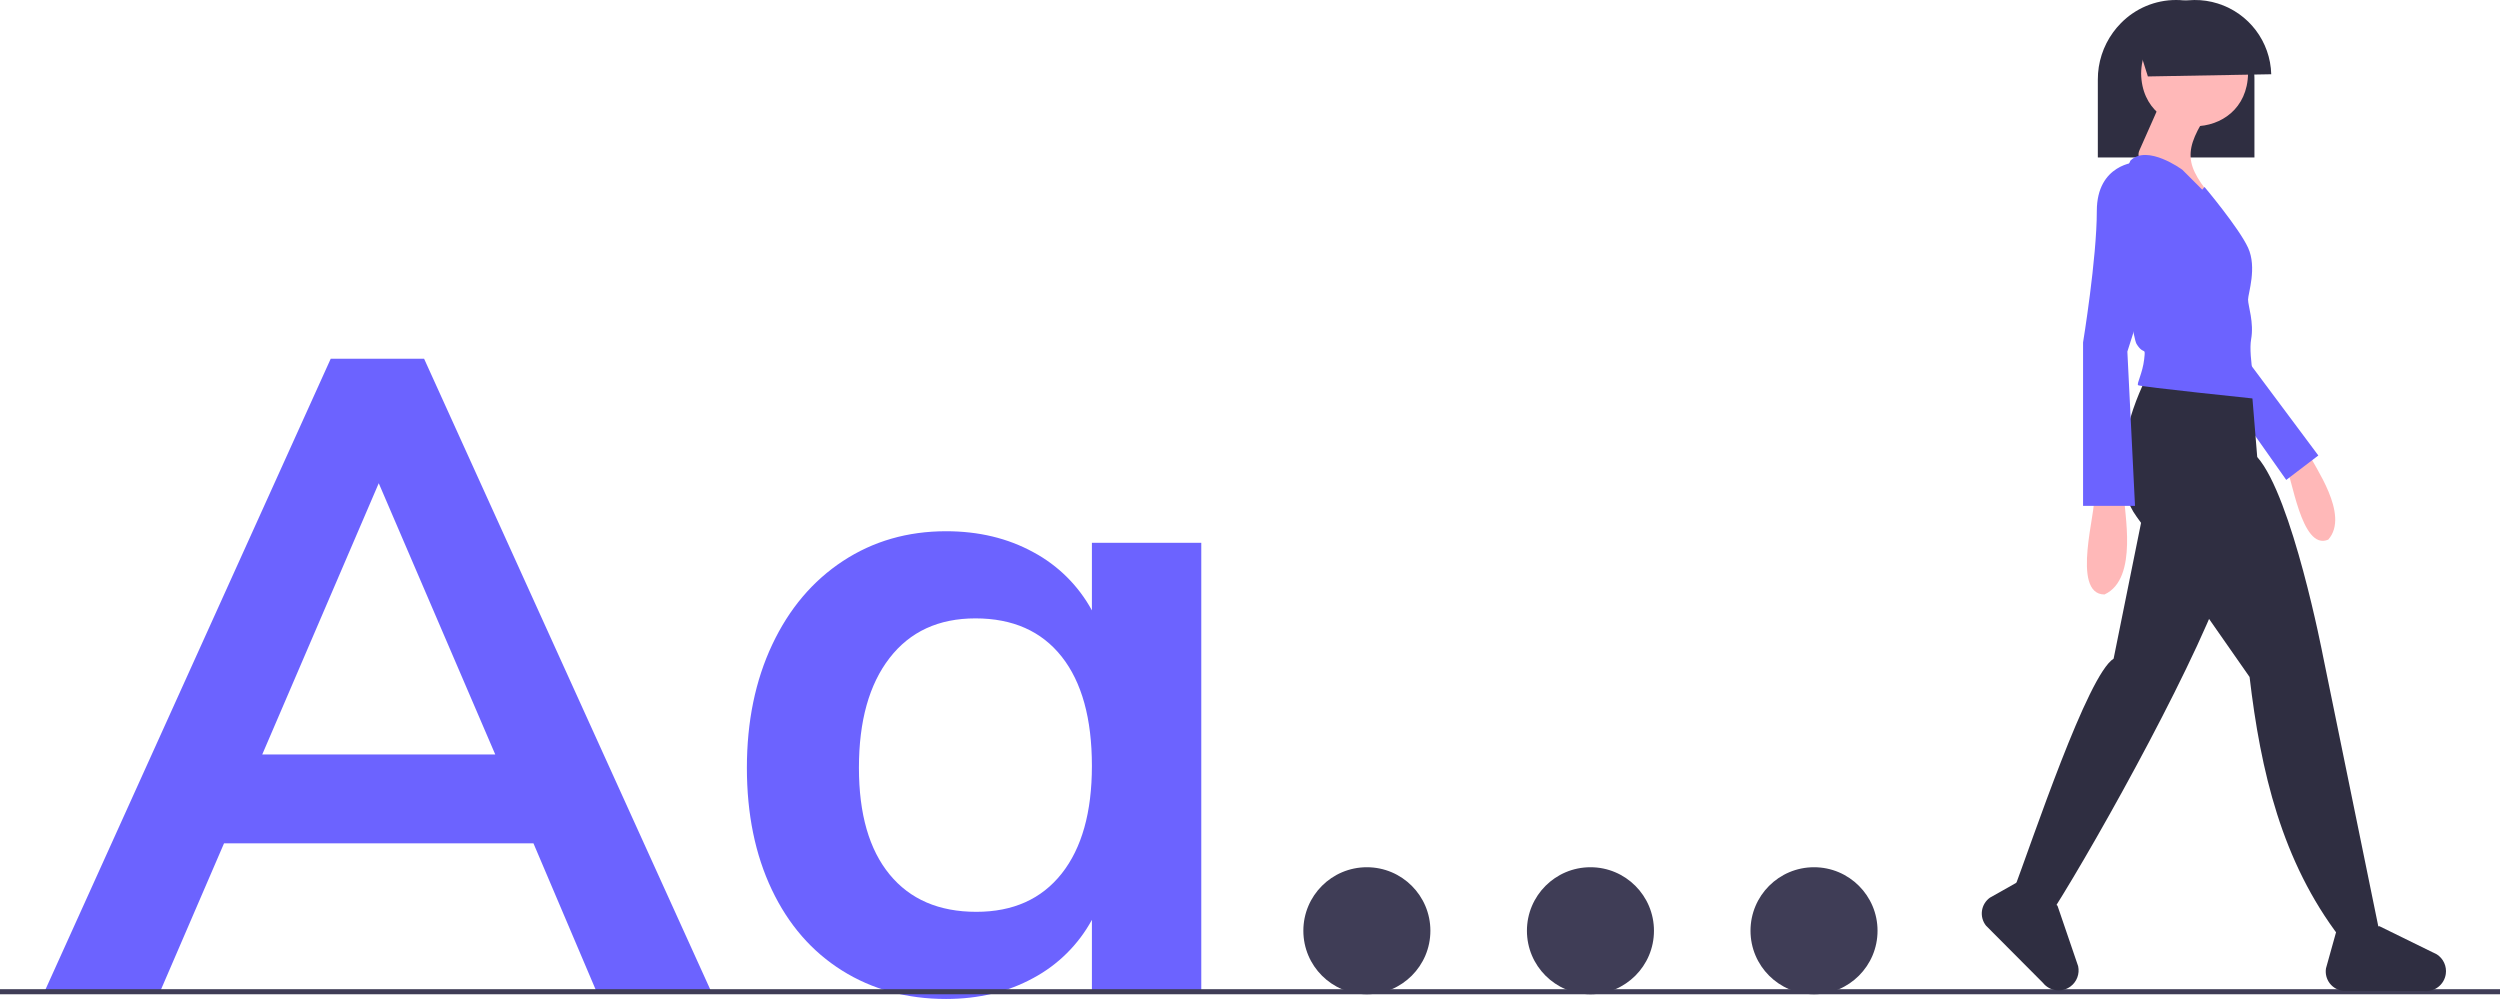
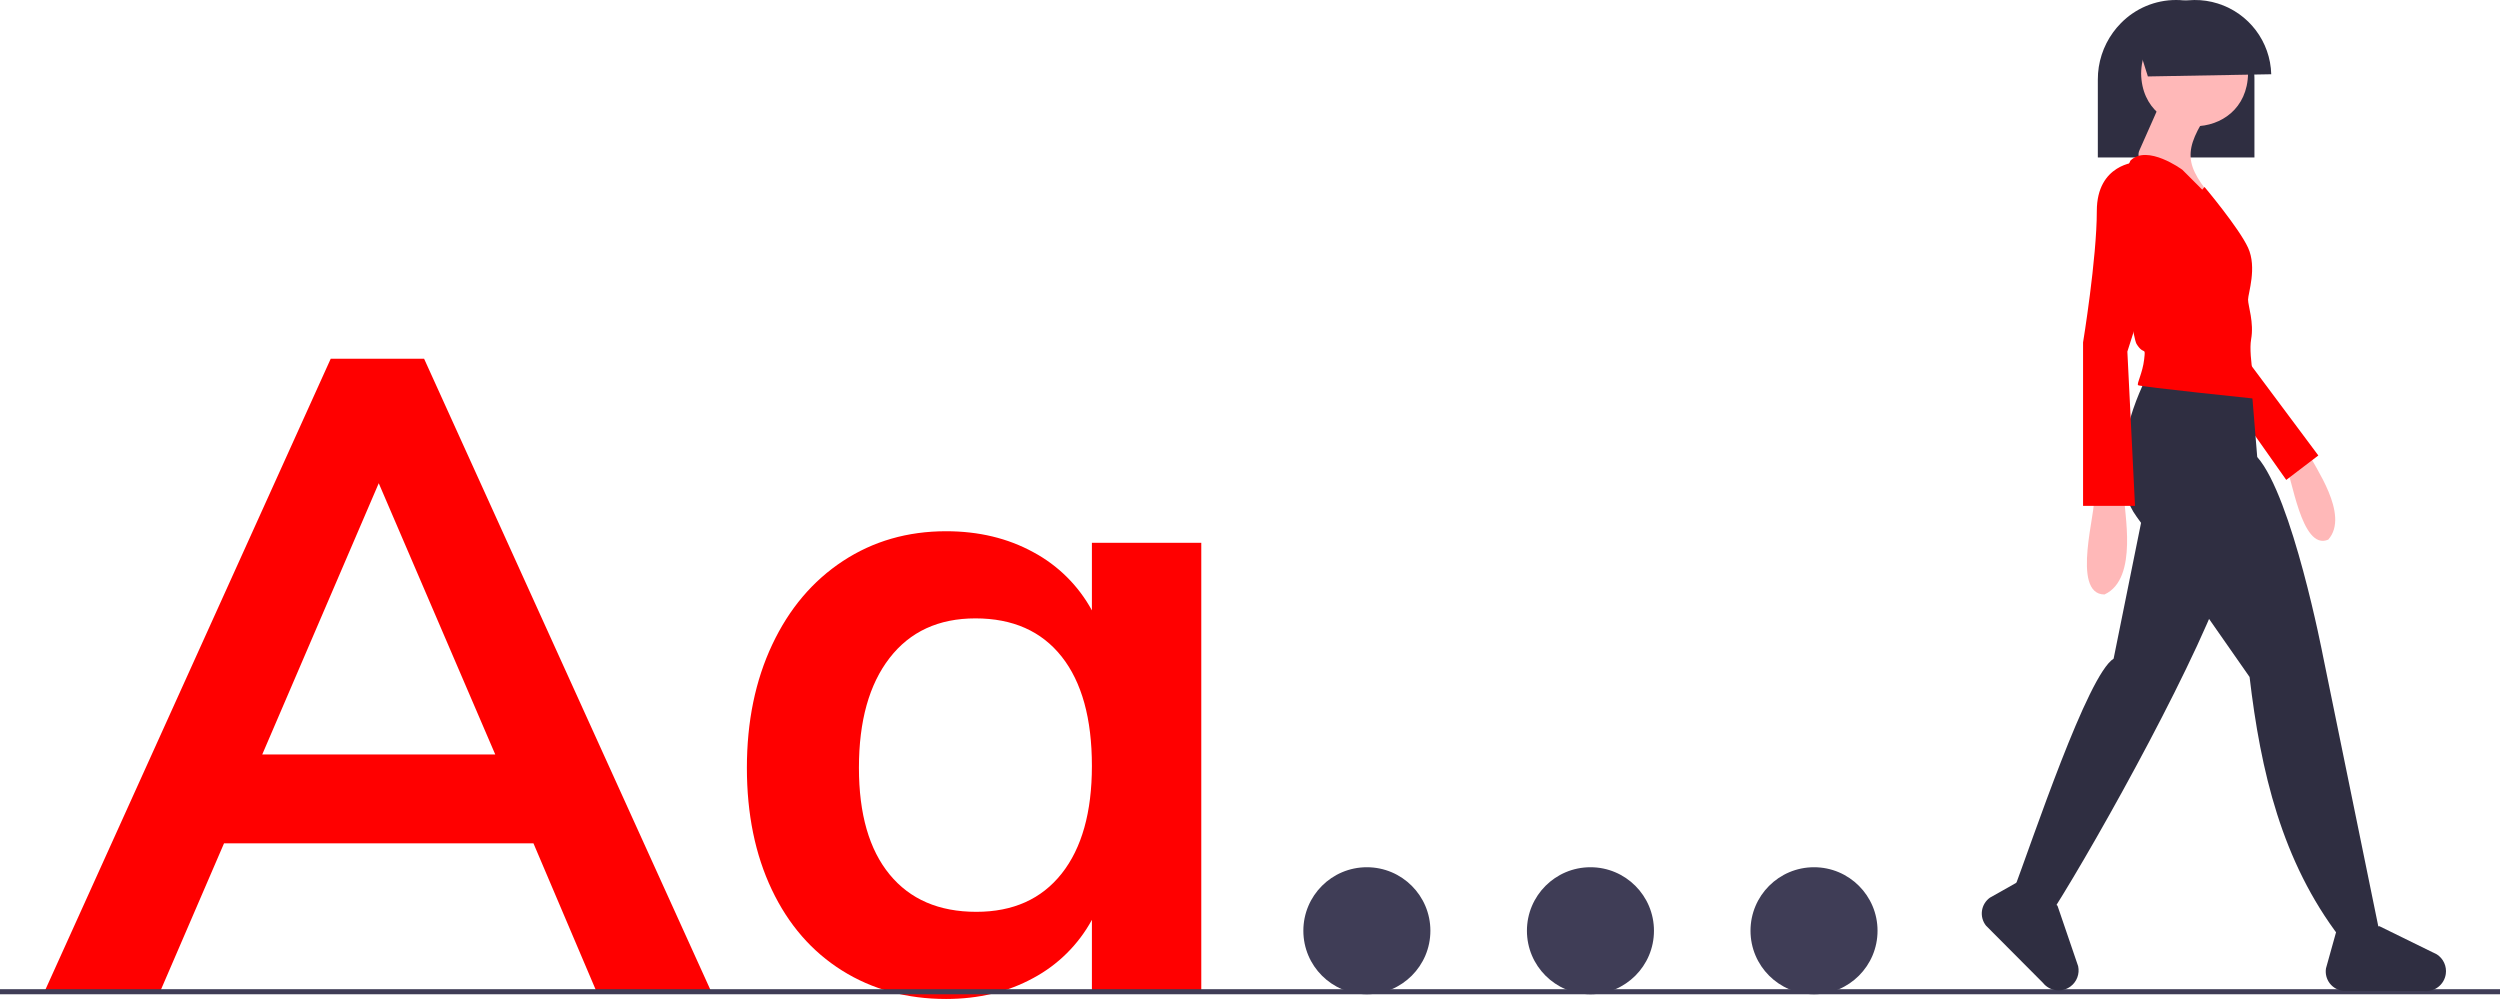
<svg xmlns="http://www.w3.org/2000/svg" data-name="Layer 1" width="984" height="393.195" viewBox="0 0 984 393.195">
  <path d="M933.705,315.373h61.642V284.723c0-.275-.004-.544-.009-.829a30.876,30.876,0,0,0-30.81-30.492,30.375,30.375,0,0,0-21.789,9.169,30.944,30.944,0,0,0-3.03,3.579,31.389,31.389,0,0,0-6.004,18.573Z" transform="translate(-108 -253.4024)" fill="#2f2e41" />
  <circle cx="538" cy="366.344" r="25" fill="#3f3d56" />
  <circle cx="626" cy="366.344" r="25" fill="#3f3d56" />
  <circle cx="714" cy="366.344" r="25" fill="#3f3d56" />
-   <path d="M317.974,585.348H196.174l-25.2,58.45h-45.5l112.7-249.2h36.75L387.975,643.798H342.824Zm-15.05-35-45.85-106.75-45.85,106.75Z" transform="translate(-108 -253.4024)" fill="#6c63ff" />
-   <path d="M580.824,467.048v176.75H537.774V615.447A56.802,56.802,0,0,1,514.675,638.373q-15.053,8.219-34.3,8.225-23.101,0-40.95-11.199-17.851-11.197-27.65-31.851-9.803-20.647-9.8-47.95,0-27.299,9.975-48.475,9.976-21.173,27.825-32.9Q457.625,462.501,480.375,462.498q19.244,0,34.3,8.225a56.831,56.831,0,0,1,23.1,22.926V467.048ZM525.875,597.248q11.895-15.044,11.899-42.35,0-27.999-11.899-43.051-11.903-15.044-33.95-15.05-21.706,0-33.775,15.575-12.075,15.577-12.075,43.225,0,27.3,12.075,42,12.075,14.701,34.125,14.7Q513.972,612.298,525.875,597.248Z" transform="translate(-108 -253.4024)" fill="#6c63ff" />
+   <path d="M317.974,585.348H196.174l-25.2,58.45h-45.5l112.7-249.2h36.75L387.975,643.798H342.824Zm-15.05-35-45.85-106.75-45.85,106.75Z" transform="translate(-108 -253.4024)" fill="#ff0000" />
+   <path d="M580.824,467.048v176.75H537.774V615.447A56.802,56.802,0,0,1,514.675,638.373q-15.053,8.219-34.3,8.225-23.101,0-40.95-11.199-17.851-11.197-27.65-31.851-9.803-20.647-9.8-47.95,0-27.299,9.975-48.475,9.976-21.173,27.825-32.9Q457.625,462.501,480.375,462.498q19.244,0,34.3,8.225a56.831,56.831,0,0,1,23.1,22.926V467.048ZM525.875,597.248q11.895-15.044,11.899-42.35,0-27.999-11.899-43.051-11.903-15.044-33.95-15.05-21.706,0-33.775,15.575-12.075,15.577-12.075,43.225,0,27.3,12.075,42,12.075,14.701,34.125,14.7Q513.972,612.298,525.875,597.248Z" transform="translate(-108 -253.4024)" fill="#ff0000" />
  <rect y="389.344" width="984" height="2" fill="#3f3d56" />
  <path d="M1007.615,437.078c2.386,2.513,6.022,33.414,16.785,28.718,8.694-9.818-5.919-29.321-7.408-33.461Z" transform="translate(-108 -253.4024)" fill="#ffb8b8" />
-   <polygon points="886.038 143.797 912.495 179.274 899.868 188.895 881.227 162.437 886.038 143.797" fill="#6c63ff" />
+   <polygon points="886.038 143.797 912.495 179.274 899.868 188.895 881.227 162.437 886.038 143.797" fill="#ff0000" />
  <path d="M952.548,402.611s-18.039,34.274-3.608,54.117,44.496,63.136,44.496,63.136c4.363,37.152,12.678,72.551,35.563,102.538l15.148-4.153L1022.299,511.446s-12.026-62.535-25.856-78.169L994,403.402Z" transform="translate(-108 -253.4024)" fill="#2f2e41" />
  <path d="M951.947,453.12l-12.026,59.529C929.663,519.091,908.338,583.187,900,605.402l16.268,6.049c17.936-28.326,59.263-102.697,68.751-134.279Z" transform="translate(-108 -253.4024)" fill="#2f2e41" />
  <path d="M992.835,282.351c-.472,27.664-41.623,27.66-42.091-.001C951.217,254.687,992.367,254.691,992.835,282.351Z" transform="translate(-108 -253.4024)" fill="#ffb8b8" />
  <path d="M977.803,296.782c-10.629,15.937-10.344,21.458,2.405,36.078l-19.242-13.83s-13.83,0-10.823-6.614,9.019-20.444,9.019-20.444Z" transform="translate(-108 -253.4024)" fill="#ffb8b8" />
-   <path d="M966.979,320.233s-13.83-10.222-20.444-3.608c-6.574,12.59.04,67.749,2.403,72.156,3.009,4.81,3.61.601,3.009,6.013s-3.006,9.621-2.405,10.222,46.901,5.412,46.901,5.412-3.608-16.836-2.405-23.451-1.203-13.229-1.203-15.634,3.608-12.627,0-20.444-17.124-23.895-17.124-23.895l-.915,1.045Z" transform="translate(-108 -253.4024)" fill="#6c63ff" />
+   <path d="M966.979,320.233s-13.83-10.222-20.444-3.608c-6.574,12.59.04,67.749,2.403,72.156,3.009,4.81,3.61.601,3.009,6.013s-3.006,9.621-2.405,10.222,46.901,5.412,46.901,5.412-3.608-16.836-2.405-23.451-1.203-13.229-1.203-15.634,3.608-12.627,0-20.444-17.124-23.895-17.124-23.895l-.915,1.045Z" transform="translate(-108 -253.4024)" fill="#ff0000" />
  <path d="M932.104,449.513c1.328,3.742-9.247,37.79,4.208,37.883,13.673-6.233,7.45-33.456,7.818-38.484Z" transform="translate(-108 -253.4024)" fill="#ffb8b8" />
-   <path d="M948.94,317.227s-15.634.601-15.634,19.242-5.412,51.712-5.412,51.712V452.519h20.444l-3.006-60.731L957.96,352.102S974.195,326.847,948.94,317.227Z" transform="translate(-108 -253.4024)" fill="#6c63ff" />
+   <path d="M948.94,317.227s-15.634.601-15.634,19.242-5.412,51.712-5.412,51.712V452.519h20.444l-3.006-60.731L957.96,352.102S974.195,326.847,948.94,317.227Z" transform="translate(-108 -253.4024)" fill="#ff0000" />
  <path d="M1070.664,636.76h0a7.868,7.868,0,0,0-3.521-7.717l-22.583-11.083-17.026,2.149-4.021,14.416a7.672,7.672,0,0,0,6.711,8.877l31.771.069A7.868,7.868,0,0,0,1070.664,636.76Z" transform="translate(-108 -253.4024)" fill="#2f2e41" />
  <path d="M922.994,641.647h0a7.868,7.868,0,0,0,2.967-7.946l-8.132-23.805L904.27,599.376l-13.037,7.35a7.672,7.672,0,0,0-1.531,11.022l22.416,22.515A7.868,7.868,0,0,0,922.994,641.647Z" transform="translate(-108 -253.4024)" fill="#2f2e41" />
  <path d="M947.787,265.622l5.616,17.868,48.556-.863a30.016,30.016,0,0,0-54.172-17.005Z" transform="translate(-108 -253.4024)" fill="#2f2e41" />
</svg>
